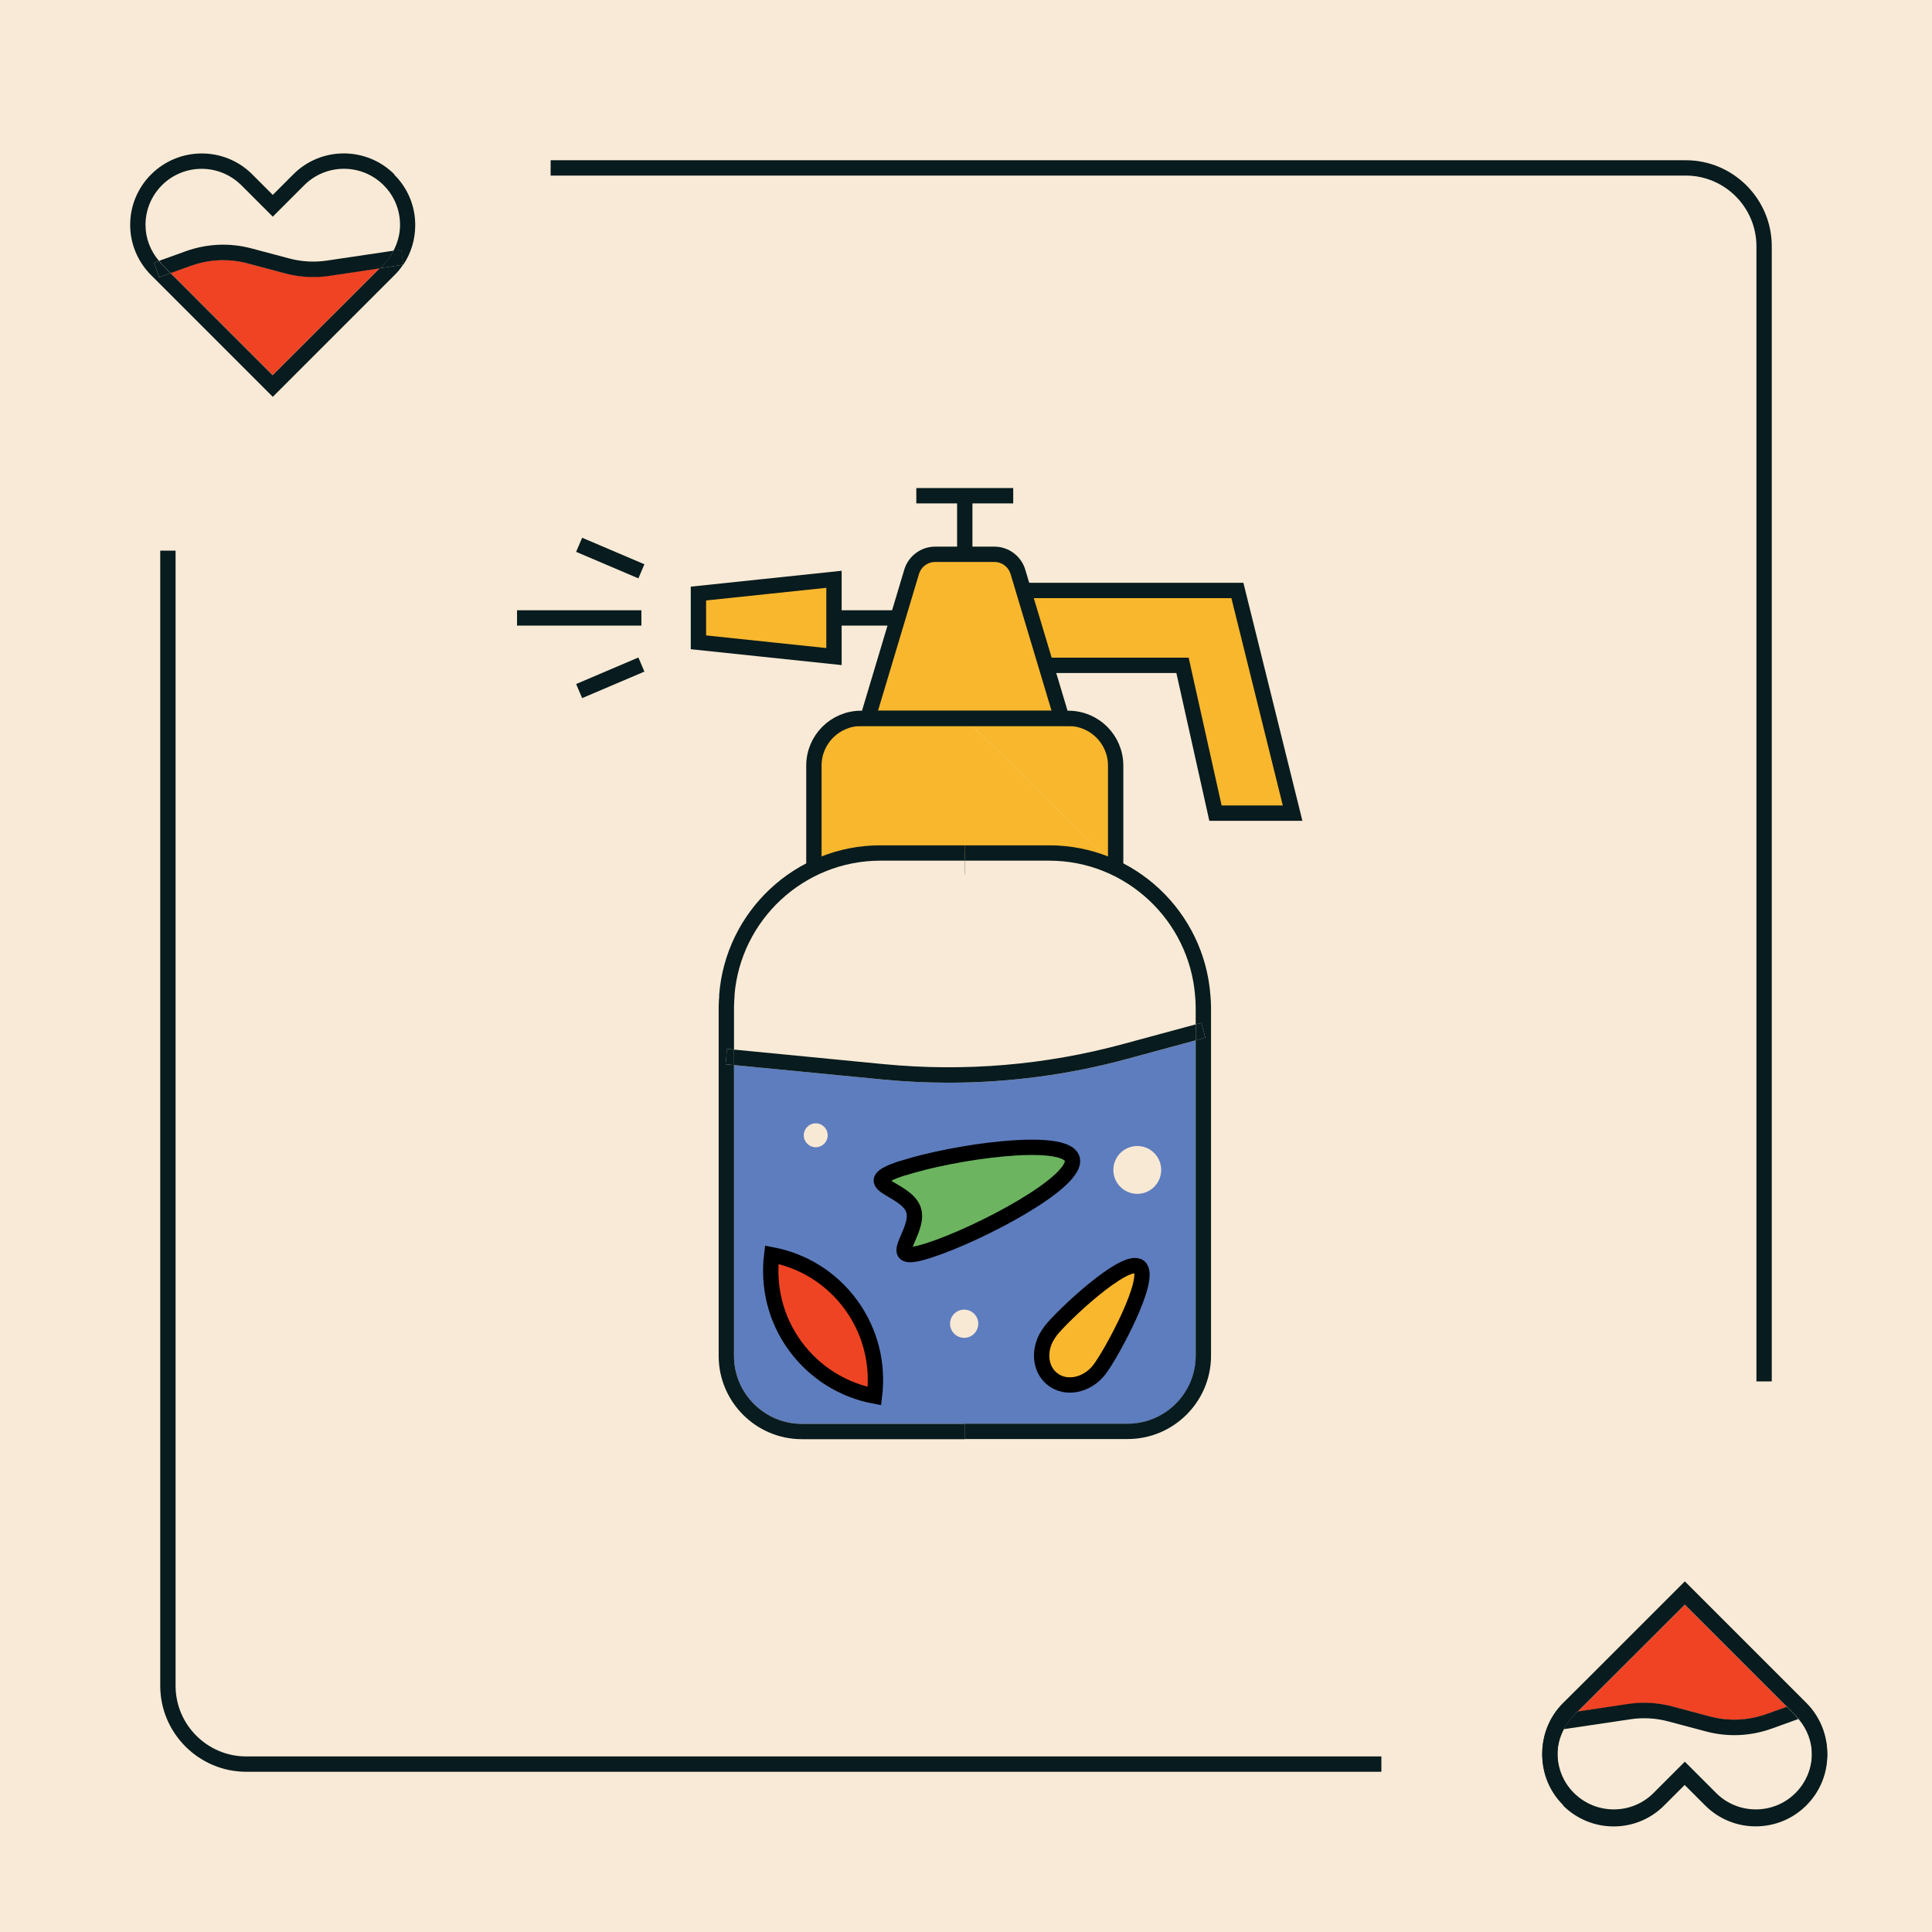
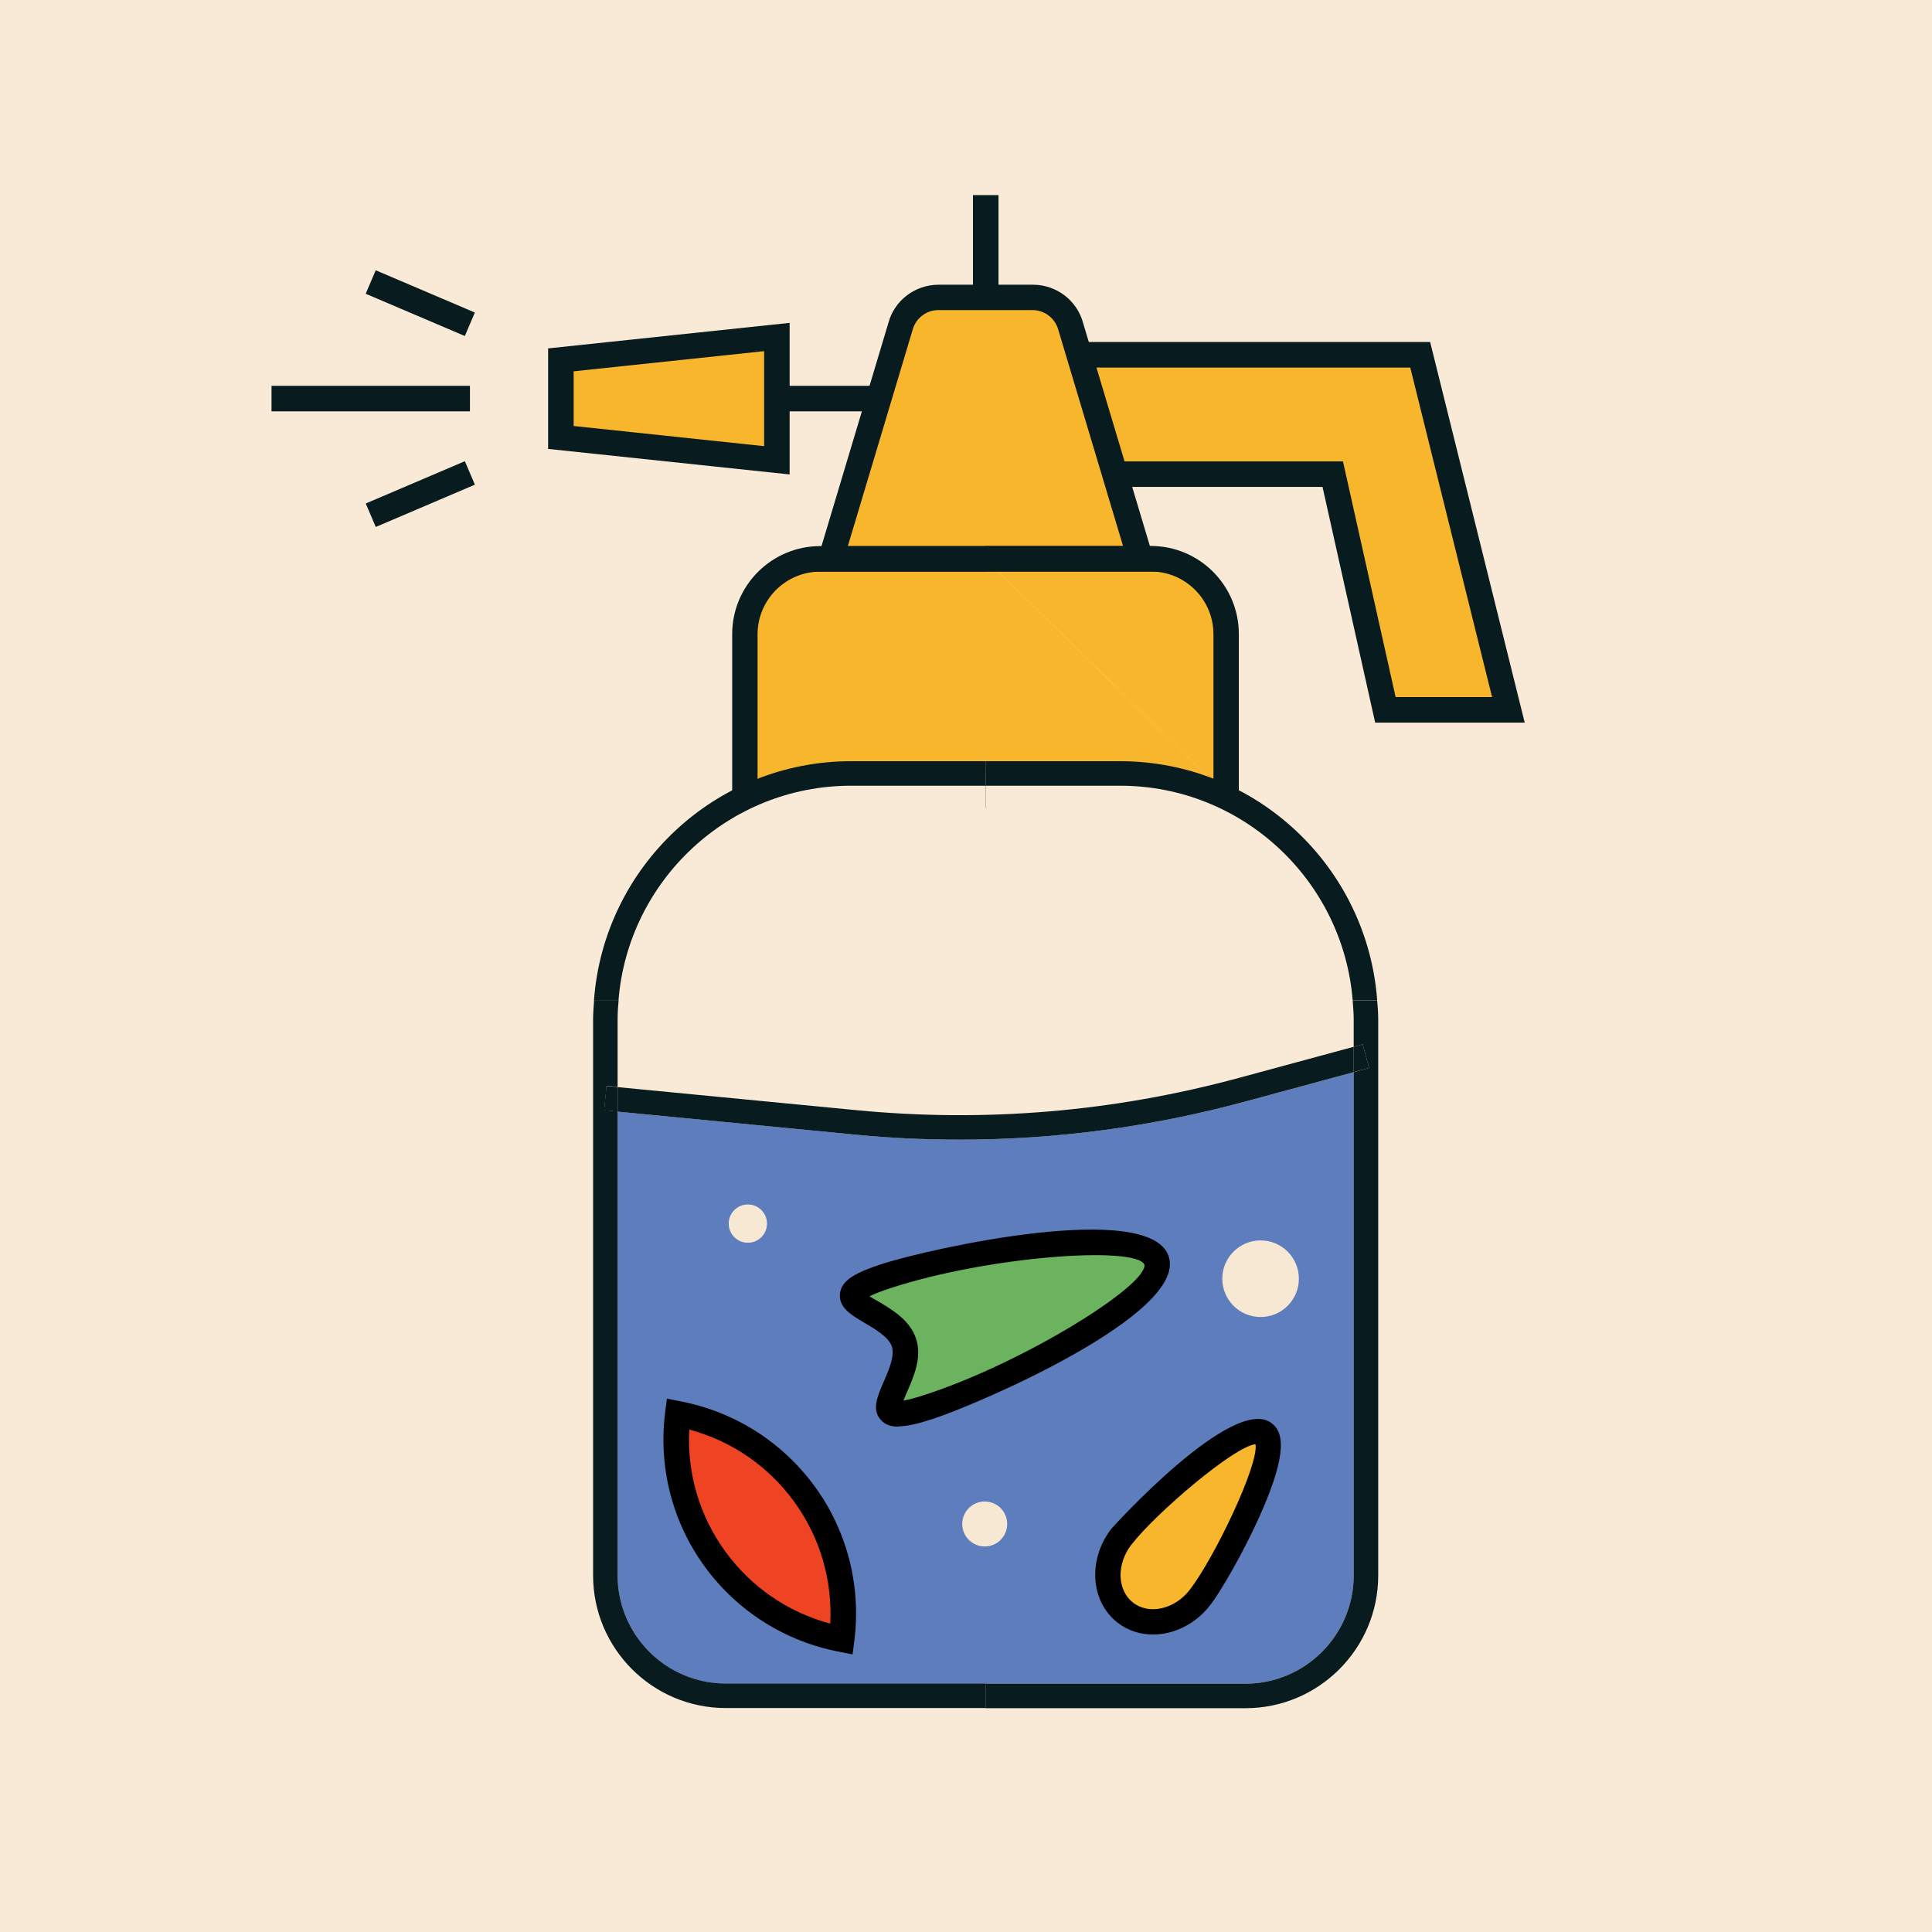
- <svg xmlns="http://www.w3.org/2000/svg" id="Layer_2" data-name="Layer 2" viewBox="0 0 126 126">
+ <svg xmlns="http://www.w3.org/2000/svg" id="Layer_2" data-name="Layer 2" viewBox="0 0 133.2 133.2">
  <defs>
    <style>
-       .cls-1, .cls-2 {
+       .cls-1 {
        fill: none;
      }

-       .cls-3, .cls-4 {
-         fill: #f9b72d;
+       .cls-2 {
+         fill: #5e7dbd;
+       }
+ 
+       .cls-3 {
+         fill: #f8ead6;
+       }
+ 
+       .cls-4 {
+         fill: #f8b62c;
      }

      .cls-5 {
-         fill: #f8ead6;
+         fill: #081b1e;
      }

      .cls-6 {
-         fill: #f8e9d5;
+         fill: #f7e8d4;
      }

      .cls-7 {
-         fill: #ef4324;
+         fill: #6cb360;
      }

      .cls-8 {
-         fill: #081b1e;
-       }
- 
-       .cls-9 {
-         fill: #5e7dbe;
-       }
- 
-       .cls-10 {
-         fill: #ef4423;
-       }
- 
-       .cls-10, .cls-11, .cls-4 {
-         stroke: #000;
-       }
- 
-       .cls-10, .cls-11, .cls-4, .cls-2 {
-         stroke-miterlimit: 10;
-       }
- 
-       .cls-11 {
-         fill: #6cb460;
-       }
- 
-       .cls-2 {
-         stroke: #081b1e;
+         fill: #ee4423;
      }
    </style>
  </defs>
-   <g id="Layer_1-2" data-name="Layer 1">
+   <g id="Art">
    <g>
-       <rect class="cls-5" width="126" height="126" />
-       <path class="cls-1" d="m108.21,98.59c-3.63,0-6.78,2.06-8.37,5.07h16.74c-1.59-3.01-4.74-5.07-8.37-5.07Z" />
-       <path class="cls-1" d="m108.21,117.51c3.63,0,6.78-2.06,8.37-5.07h-16.74c1.59,3.01,4.74,5.07,8.37,5.07Z" />
+       <rect class="cls-3" width="133.2" height="133.2" />
      <g>
-         <path class="cls-8" d="m109.94,11.45c2.54,0,4.61,2.07,4.61,4.61v74.03h1V16.06c0-3.09-2.52-5.61-5.61-5.61H35.91v1h74.03Z" />
-         <path class="cls-8" d="m16.06,114.55c-2.54,0-4.61-2.07-4.61-4.61V35.91h-1v74.03c0,3.09,2.52,5.61,5.61,5.61h74.03v-1H16.06Z" />
-       </g>
-       <path class="cls-2" d="m101.08,114.35c0-1.06.4-2.13,1.22-2.94l1.7-1.69,5.88-5.88,7.57,7.57c.81.81,1.22,1.88,1.22,2.94s-.41,2.13-1.22,2.94c-1.62,1.62-4.26,1.62-5.88,0l-1.69-1.69-1.69,1.69c-1.62,1.62-4.26,1.62-5.89,0-.82-.81-1.22-1.88-1.22-2.94Z" />
-       <line class="cls-2" x1="59.76" y1="32.33" x2="66.08" y2="32.33" />
-       <g>
-         <path class="cls-7" d="m18.58,17.82l-2.44-.65c-1.23-.33-2.51-.27-3.71.16l-1.31.47,6.66,6.66,6.99-6.98-3.28.49c-.98.15-1.96.09-2.91-.16Z" />
-         <path class="cls-8" d="m25.72,11.37c-1.82-1.82-4.78-1.82-6.59,0l-1.34,1.34-1.34-1.34c-1.82-1.82-4.77-1.81-6.59,0-.88.88-1.37,2.05-1.37,3.29s.49,2.41,1.37,3.29l7.93,7.93,7.93-7.93c.22-.21.41-.45.57-.69l-1.52.23-6.99,6.98-6.66-6.66-.74.27-.34-.94.33-.12c-.56-.66-.88-1.48-.88-2.35,0-.98.38-1.89,1.07-2.59.71-.71,1.65-1.07,2.59-1.07s1.87.36,2.59,1.07l2.05,2.05,2.05-2.05c1.43-1.43,3.75-1.43,5.18,0,.69.69,1.07,1.6,1.07,2.59,0,.6-.16,1.17-.43,1.69l.5-.07.14.98c.51-.76.78-1.65.78-2.59,0-1.25-.49-2.42-1.37-3.29Z" />
-         <path class="cls-8" d="m25.66,16.35l-4.31.64c-.84.13-1.69.08-2.51-.14l-2.44-.65c-1.43-.38-2.91-.31-4.3.19l-1.72.62c.07.08.12.16.19.24l.56.56,1.31-.47c1.2-.43,2.48-.49,3.71-.16l2.44.65c.95.25,1.94.31,2.91.16l3.28-.49.24-.24c.27-.27.47-.57.64-.9Z" />
-         <path class="cls-8" d="m26.31,17.27h0s0,0-.01,0h.01Z" />
-         <path class="cls-8" d="m25.66,16.35c-.17.33-.38.63-.64.9l-.24.24,1.52-.23s0,0,.01-.01l-.14-.98-.5.07Z" />
-         <path class="cls-8" d="m10.37,17.02l-.33.12.34.94.74-.27-.56-.56c-.07-.07-.13-.16-.19-.24Z" />
-       </g>
-       <g>
-         <path class="cls-7" d="m109.08,111.3l2.44.65c1.23.33,2.51.27,3.71-.16l1.31-.47-6.66-6.66-6.99,6.98,3.28-.49c.98-.15,1.96-.09,2.91.16Z" />
-         <path class="cls-8" d="m101.94,117.75c1.82,1.82,4.78,1.82,6.59,0l1.34-1.34,1.34,1.34c1.82,1.82,4.77,1.81,6.59,0,.88-.88,1.37-2.05,1.37-3.29s-.49-2.41-1.37-3.29l-7.93-7.93-7.93,7.93c-.22.21-.41.45-.57.69l1.52-.23,6.99-6.98,6.66,6.66.74-.27.34.94-.33.12c.56.66.88,1.48.88,2.35,0,.98-.38,1.89-1.07,2.59-.71.71-1.65,1.07-2.59,1.07s-1.87-.36-2.59-1.07l-2.05-2.05-2.05,2.05c-1.43,1.43-3.75,1.43-5.18,0-.69-.69-1.07-1.6-1.07-2.59,0-.6.16-1.17.43-1.69l-.5.07-.14-.98c-.51.76-.78,1.65-.78,2.59,0,1.25.49,2.42,1.37,3.29Z" />
-         <path class="cls-8" d="m102,112.77l4.31-.64c.84-.13,1.69-.08,2.51.14l2.44.65c1.43.38,2.91.31,4.3-.19l1.72-.62c-.07-.08-.12-.16-.19-.24l-.56-.56-1.31.47c-1.2.43-2.48.49-3.71.16l-2.44-.65c-.95-.25-1.94-.31-2.91-.16l-3.28.49-.24.24c-.27.27-.47.57-.64.9Z" />
-         <path class="cls-8" d="m101.35,111.86h0s0,0,.01,0h-.01Z" />
-         <path class="cls-8" d="m102,112.77c.17-.33.38-.63.64-.9l.24-.24-1.52.23s0,0-.01.01l.14.98.5-.07Z" />
-         <path class="cls-8" d="m117.29,112.1l.33-.12-.34-.94-.74.27.56.56c.07.07.13.16.19.24Z" />
-       </g>
-       <g>
-         <polyline class="cls-3" points="66.97 38.51 80.7 38.51 84.3 53.03 79.27 53.03 77.12 43.39 68.25 43.39" />
-         <path class="cls-3" d="m62.92,36.15h-1.93c-.73,0-1.36.49-1.55,1.19l-2.85,9.51h12.66l-2.85-9.51c-.19-.7-.82-1.19-1.55-1.19h-1.93v-4.19" />
-         <path class="cls-3" d="m62.92,46.85h-6.76c-1.7,0-3.08,1.38-3.08,3.08v6.59h19.69" />
-         <path class="cls-3" d="m72.76,56.52v-6.59c0-1.7-1.38-3.08-3.08-3.08h-6.76" />
-         <line class="cls-2" x1="58.35" y1="40.3" x2="54.54" y2="40.3" />
-         <polygon class="cls-3" points="54.39 42.82 45.55 41.89 45.55 38.71 54.39 37.78 54.39 42.82" />
-         <polyline class="cls-2" points="66.97 38.51 80.7 38.51 84.3 53.03 79.27 53.03 77.12 43.39 68.25 43.39" />
-         <path class="cls-2" d="m62.92,36.15h-1.93c-.73,0-1.36.49-1.55,1.19l-2.85,9.51h12.66l-2.85-9.51c-.19-.7-.82-1.19-1.55-1.19h-1.93v-4.19" />
-         <path class="cls-2" d="m62.92,46.85h-6.76c-1.7,0-3.08,1.38-3.08,3.08v6.59h19.69" />
-         <path class="cls-2" d="m72.76,56.52v-6.59c0-1.7-1.38-3.08-3.08-3.08h-6.76" />
-         <polygon class="cls-2" points="54.39 42.82 45.55 41.89 45.55 38.71 54.39 37.78 54.39 42.82" />
-         <line class="cls-2" x1="41.83" y1="40.3" x2="33.72" y2="40.3" />
-         <line class="cls-2" x1="41.83" y1="37.26" x2="37.77" y2="35.53" />
-         <line class="cls-2" x1="41.83" y1="43.34" x2="37.77" y2="45.07" />
+         <polyline class="cls-4" points="74.78 24.46 97.92 24.46 104 48.94 95.51 48.94 91.89 32.69 76.93 32.69" />
+         <path class="cls-4" d="M67.95,20.49h-3.25c-1.23,0-2.3.82-2.62,2.01l-4.8,16.02h21.33l-4.8-16.02c-.32-1.18-1.39-2.01-2.62-2.01h-3.25v-7.06" />
+         <path class="cls-4" d="M67.95,38.53h-11.4c-2.87,0-5.19,2.33-5.19,5.19v11.11h33.19" />
+         <path class="cls-4" d="M84.54,54.83v-11.11c0-2.87-2.33-5.19-5.19-5.19h-11.4" />
+         <rect class="cls-5" x="53.82" y="26.6" width="6.42" height="1.76" />
+         <polygon class="cls-4" points="53.56 31.73 38.67 30.16 38.67 24.8 53.56 23.23 53.56 31.73" />
+         <polygon class="cls-5" points="105.12 49.82 94.81 49.82 91.18 33.57 76.92 33.57 76.92 31.81 92.59 31.81 96.22 48.06 102.87 48.06 97.23 25.34 74.78 25.34 74.78 23.58 98.6 23.58 105.12 49.82" />
+         <path class="cls-5" d="M79.8,39.41h-23.69l5.14-17.15c.41-1.54,1.83-2.63,3.46-2.63h2.37v-6.18h1.76v6.18h2.38c1.62,0,3.05,1.09,3.46,2.66l5.13,17.13ZM58.46,37.65h18.97l-4.46-14.89c-.22-.82-.95-1.38-1.77-1.38h-6.51c-.83,0-1.55.56-1.77,1.36l-4.47,14.92Z" />
+         <path class="cls-5" d="M84.54,55.71h-34.06v-11.99c0-3.35,2.72-6.07,6.07-6.07h11.4v1.76h-11.4c-2.38,0-4.32,1.94-4.32,4.32v10.23h32.31v1.76Z" />
+         <path class="cls-5" d="M85.42,54.83h-1.76v-11.11c0-2.38-1.94-4.32-4.32-4.32h-11.4v-1.76h11.4c3.35,0,6.07,2.72,6.07,6.07v11.11Z" />
+         <path class="cls-5" d="M54.44,32.71l-16.65-1.76v-6.93l16.65-1.76v10.45ZM39.55,29.37l13.13,1.39v-6.55l-13.13,1.39v3.77Z" />
+         <rect class="cls-5" x="18.72" y="26.6" width="13.68" height="1.76" />
+         <rect class="cls-5" x="28.1" y="17.19" width="1.76" height="7.43" transform="translate(-1.62 39.36) rotate(-66.91)" />
+         <rect class="cls-5" x="25.26" y="33.18" width="7.43" height="1.76" transform="translate(-11.04 14.11) rotate(-23.11)" />
        <g>
-           <path class="cls-5" d="m62.92,55.63h-5.5c-5.55,0-10.05,4.5-10.05,10.05v22.74c0,2.72,2.21,4.93,4.93,4.93h10.63" />
-           <path class="cls-5" d="m62.92,55.63h5.5c5.55,0,10.05,4.5,10.05,10.05v22.74c0,2.72-2.21,4.93-4.93,4.93h-10.63" />
+           <path class="cls-3" d="M67.95,53.33h-9.27c-9.36,0-16.95,7.59-16.95,16.95v38.33c0,4.59,3.72,8.31,8.31,8.31h17.91" />
+           <path class="cls-3" d="M67.95,53.33h9.27c9.36,0,16.95,7.59,16.95,16.95v38.33c0,4.59-3.72,8.31-8.31,8.31h-17.91" />
        </g>
-         <path class="cls-1" d="m68.42,56.13h-11c-5.01,0-9.12,3.88-9.52,8.79h30.03c-.39-4.91-4.51-8.79-9.52-8.79Z" />
-         <path class="cls-8" d="m68.42,56.13c5.01,0,9.12,3.88,9.52,8.79h1c-.4-5.46-4.95-9.79-10.52-9.79h-5.5v1h5.5Z" />
-         <path class="cls-8" d="m57.42,56.13h5.5v-1h-5.5c-5.56,0-10.12,4.32-10.52,9.79h1c.39-4.91,4.51-8.79,9.52-8.79Z" />
-         <path class="cls-9" d="m77.98,88.43v-20.58l-4.42,1.2c-3.83,1.04-7.74,1.56-11.68,1.56-1.44,0-2.88-.07-4.33-.21l-9.68-.94v18.97c0,2.44,1.99,4.43,4.43,4.43h21.26c2.44,0,4.43-1.99,4.43-4.43Z" />
-         <path class="cls-8" d="m77.98,65.69v1.12l.37-.1.26.96-.63.17v20.58c0,2.44-1.99,4.43-4.43,4.43h-10.63v1h10.63c2.99,0,5.43-2.44,5.43-5.43v-22.74c0-.26-.02-.51-.04-.77h-1c.02.25.04.51.04.77Z" />
-         <path class="cls-8" d="m46.87,88.43c0,2.99,2.43,5.43,5.43,5.43h10.63v-1h-10.63c-2.44,0-4.43-1.99-4.43-4.43v-18.97l-.55-.05.1-1,.45.04v-2.77c0-.26.02-.51.04-.77h-1c-.02.25-.04.51-.04.77v22.74Z" />
-         <path class="cls-8" d="m61.87,70.61c3.94,0,7.86-.52,11.68-1.56l4.42-1.2v-1.04l-4.69,1.27c-5.11,1.39-10.37,1.83-15.65,1.32l-9.77-.95v1.01l9.68.94c1.44.14,2.89.21,4.33.21Z" />
-         <polygon class="cls-8" points="78.61 67.67 78.35 66.71 77.98 66.81 77.98 67.85 78.61 67.67" />
-         <polygon class="cls-8" points="47.41 68.41 47.32 69.41 47.87 69.46 47.87 68.46 47.41 68.41" />
+         <path class="cls-1" d="M77.22,54.17h-18.55c-8.44,0-15.38,6.53-16.04,14.81h50.63c-.66-8.28-7.6-14.81-16.04-14.81Z" />
+         <path class="cls-5" d="M77.22,54.17c8.44,0,15.38,6.53,16.04,14.81h1.69c-.67-9.21-8.35-16.5-17.73-16.5h-9.27v1.69h9.27Z" />
+         <path class="cls-5" d="M58.68,54.17h9.27v-1.69h-9.27c-9.37,0-17.06,7.29-17.73,16.5h1.69c.66-8.28,7.6-14.81,16.04-14.81Z" />
+         <path class="cls-2" d="M93.33,108.61v-34.69l-7.46,2.02c-6.45,1.75-13.05,2.63-19.69,2.63-2.43,0-4.86-.12-7.29-.35l-16.31-1.58v31.97c0,4.12,3.35,7.47,7.46,7.47h35.83c4.12,0,7.46-3.35,7.46-7.47Z" />
+         <path class="cls-5" d="M93.33,70.28v1.89l.62-.17.44,1.63-1.06.29v34.69c0,4.12-3.35,7.47-7.46,7.47h-17.92v1.69h17.92c5.05,0,9.15-4.11,9.15-9.15v-38.33c0-.44-.03-.87-.07-1.3h-1.69c.03.43.07.86.07,1.3Z" />
+         <path class="cls-5" d="M40.89,108.61c0,5.05,4.1,9.15,9.15,9.15h17.92v-1.69h-17.92c-4.12,0-7.46-3.35-7.46-7.47v-31.97l-.92-.09.16-1.68.76.07v-4.67c0-.44.03-.87.07-1.3h-1.69c-.03.43-.07.86-.07,1.3v38.33Z" />
+         <path class="cls-5" d="M66.18,78.57c6.64,0,13.24-.88,19.69-2.63l7.46-2.02v-1.75l-7.9,2.14c-8.62,2.34-17.49,3.09-26.38,2.23l-16.47-1.59v1.69l16.31,1.58c2.43.24,4.87.35,7.29.35Z" />
+         <polygon class="cls-5" points="94.39 73.63 93.95 72 93.33 72.17 93.33 73.91 94.39 73.63" />
+         <polygon class="cls-5" points="41.81 74.87 41.65 76.55 42.57 76.64 42.57 74.94 41.81 74.87" />
        <g>
-           <circle class="cls-6" cx="62.88" cy="86.33" r=".92" />
-           <circle class="cls-6" cx="74.17" cy="76.3" r="1.56" />
+           <circle class="cls-6" cx="67.89" cy="105.07" r="1.55" />
+           <circle class="cls-6" cx="86.91" cy="88.16" r="2.64" />
        </g>
-         <path class="cls-4" d="m68.48,86.84c.8-1.04,4.93-4.91,5.82-4.22s-1.81,5.67-2.6,6.7-2.17,1.32-3.05.63c-.89-.68-.96-2.08-.16-3.11" />
-         <path class="cls-11" d="m58.87,76.19c3.29-1.07,10.56-2.11,11.05-.63.48,1.48-6.01,4.91-9.31,5.98-3.29,1.07-.55-1.15-1.03-2.63-.48-1.48-4.01-1.66-.71-2.73" />
-         <path class="cls-10" d="m55.51,85.11c-1.3-1.79-3.17-2.9-5.18-3.28-.25,2.03.22,4.15,1.52,5.94,1.3,1.78,3.17,2.9,5.18,3.28.25-2.03-.22-4.15-1.52-5.94" />
-         <circle class="cls-6" cx="53.2" cy="74.04" r=".78" />
+         <g>
+           <path class="cls-4" d="M77.32,105.94c1.35-1.75,8.31-8.27,9.81-7.12s-3.04,9.56-4.39,11.3c-1.35,1.75-3.65,2.22-5.15,1.07-1.5-1.15-1.62-3.5-.28-5.25" />
+           <path d="M79.49,112.69c-.87,0-1.72-.26-2.43-.81-1.88-1.45-2.08-4.36-.44-6.48h0c.08-.1,8.42-9.31,11.05-7.28.72.55,1.26,1.79-.86,6.49-1.14,2.52-2.64,5.1-3.37,6.05-1.02,1.32-2.51,2.03-3.95,2.03ZM78.01,106.48h0c-1.05,1.36-1,3.16.12,4.02,1.11.85,2.87.45,3.91-.91,1.64-2.12,4.76-8.58,4.52-10.02-1.46.13-6.91,4.79-8.55,6.92Z" />
+         </g>
+         <g>
+           <path class="cls-7" d="M61.12,87.98c5.55-1.8,17.81-3.55,18.62-1.06.81,2.49-10.14,8.28-15.69,10.09-5.55,1.8-.92-1.94-1.73-4.43-.81-2.49-6.75-2.8-1.2-4.6" />
+           <path d="M61.93,98.36c-.51,0-.91-.14-1.2-.46-.64-.71-.24-1.64.19-2.62.35-.8.78-1.79.57-2.44-.21-.65-1.14-1.2-1.89-1.64-.92-.54-1.79-1.06-1.69-2.01.1-.96,1.16-1.48,2.94-2.06,3.18-1.03,18.44-4.45,19.73-.5,1.28,3.96-13.08,10.16-16.25,11.19-.98.32-1.77.52-2.39.52ZM59.95,89.37c.17.11.37.23.54.32,1.01.59,2.25,1.33,2.67,2.61.42,1.28-.16,2.61-.63,3.68-.08.18-.17.39-.24.58.29-.05.76-.16,1.49-.4,6.8-2.21,15.36-7.55,15.12-8.98-.64-1.29-10.7-.59-17.51,1.63-.73.24-1.18.43-1.44.56Z" />
+         </g>
+         <g>
+           <path class="cls-8" d="M55.46,103.01c-2.19-3.01-5.34-4.88-8.73-5.53-.43,3.42.38,7,2.56,10.01,2.19,3.01,5.34,4.88,8.73,5.53.43-3.42-.38-7-2.56-10.01" />
+           <path d="M58.78,114.06l-.92-.18c-3.75-.72-7.04-2.81-9.28-5.88-2.23-3.07-3.2-6.85-2.72-10.64l.12-.93.92.18c3.75.72,7.04,2.81,9.28,5.88h0c2.23,3.07,3.2,6.85,2.72,10.64l-.12.93ZM47.52,98.56c-.16,3.01.71,5.97,2.49,8.41,1.78,2.45,4.32,4.19,7.23,4.97.16-3.01-.71-5.97-2.49-8.41h0c-1.78-2.45-4.32-4.19-7.23-4.97Z" />
+         </g>
+         <circle class="cls-6" cx="51.56" cy="84.36" r="1.32" />
      </g>
    </g>
  </g>
</svg>
